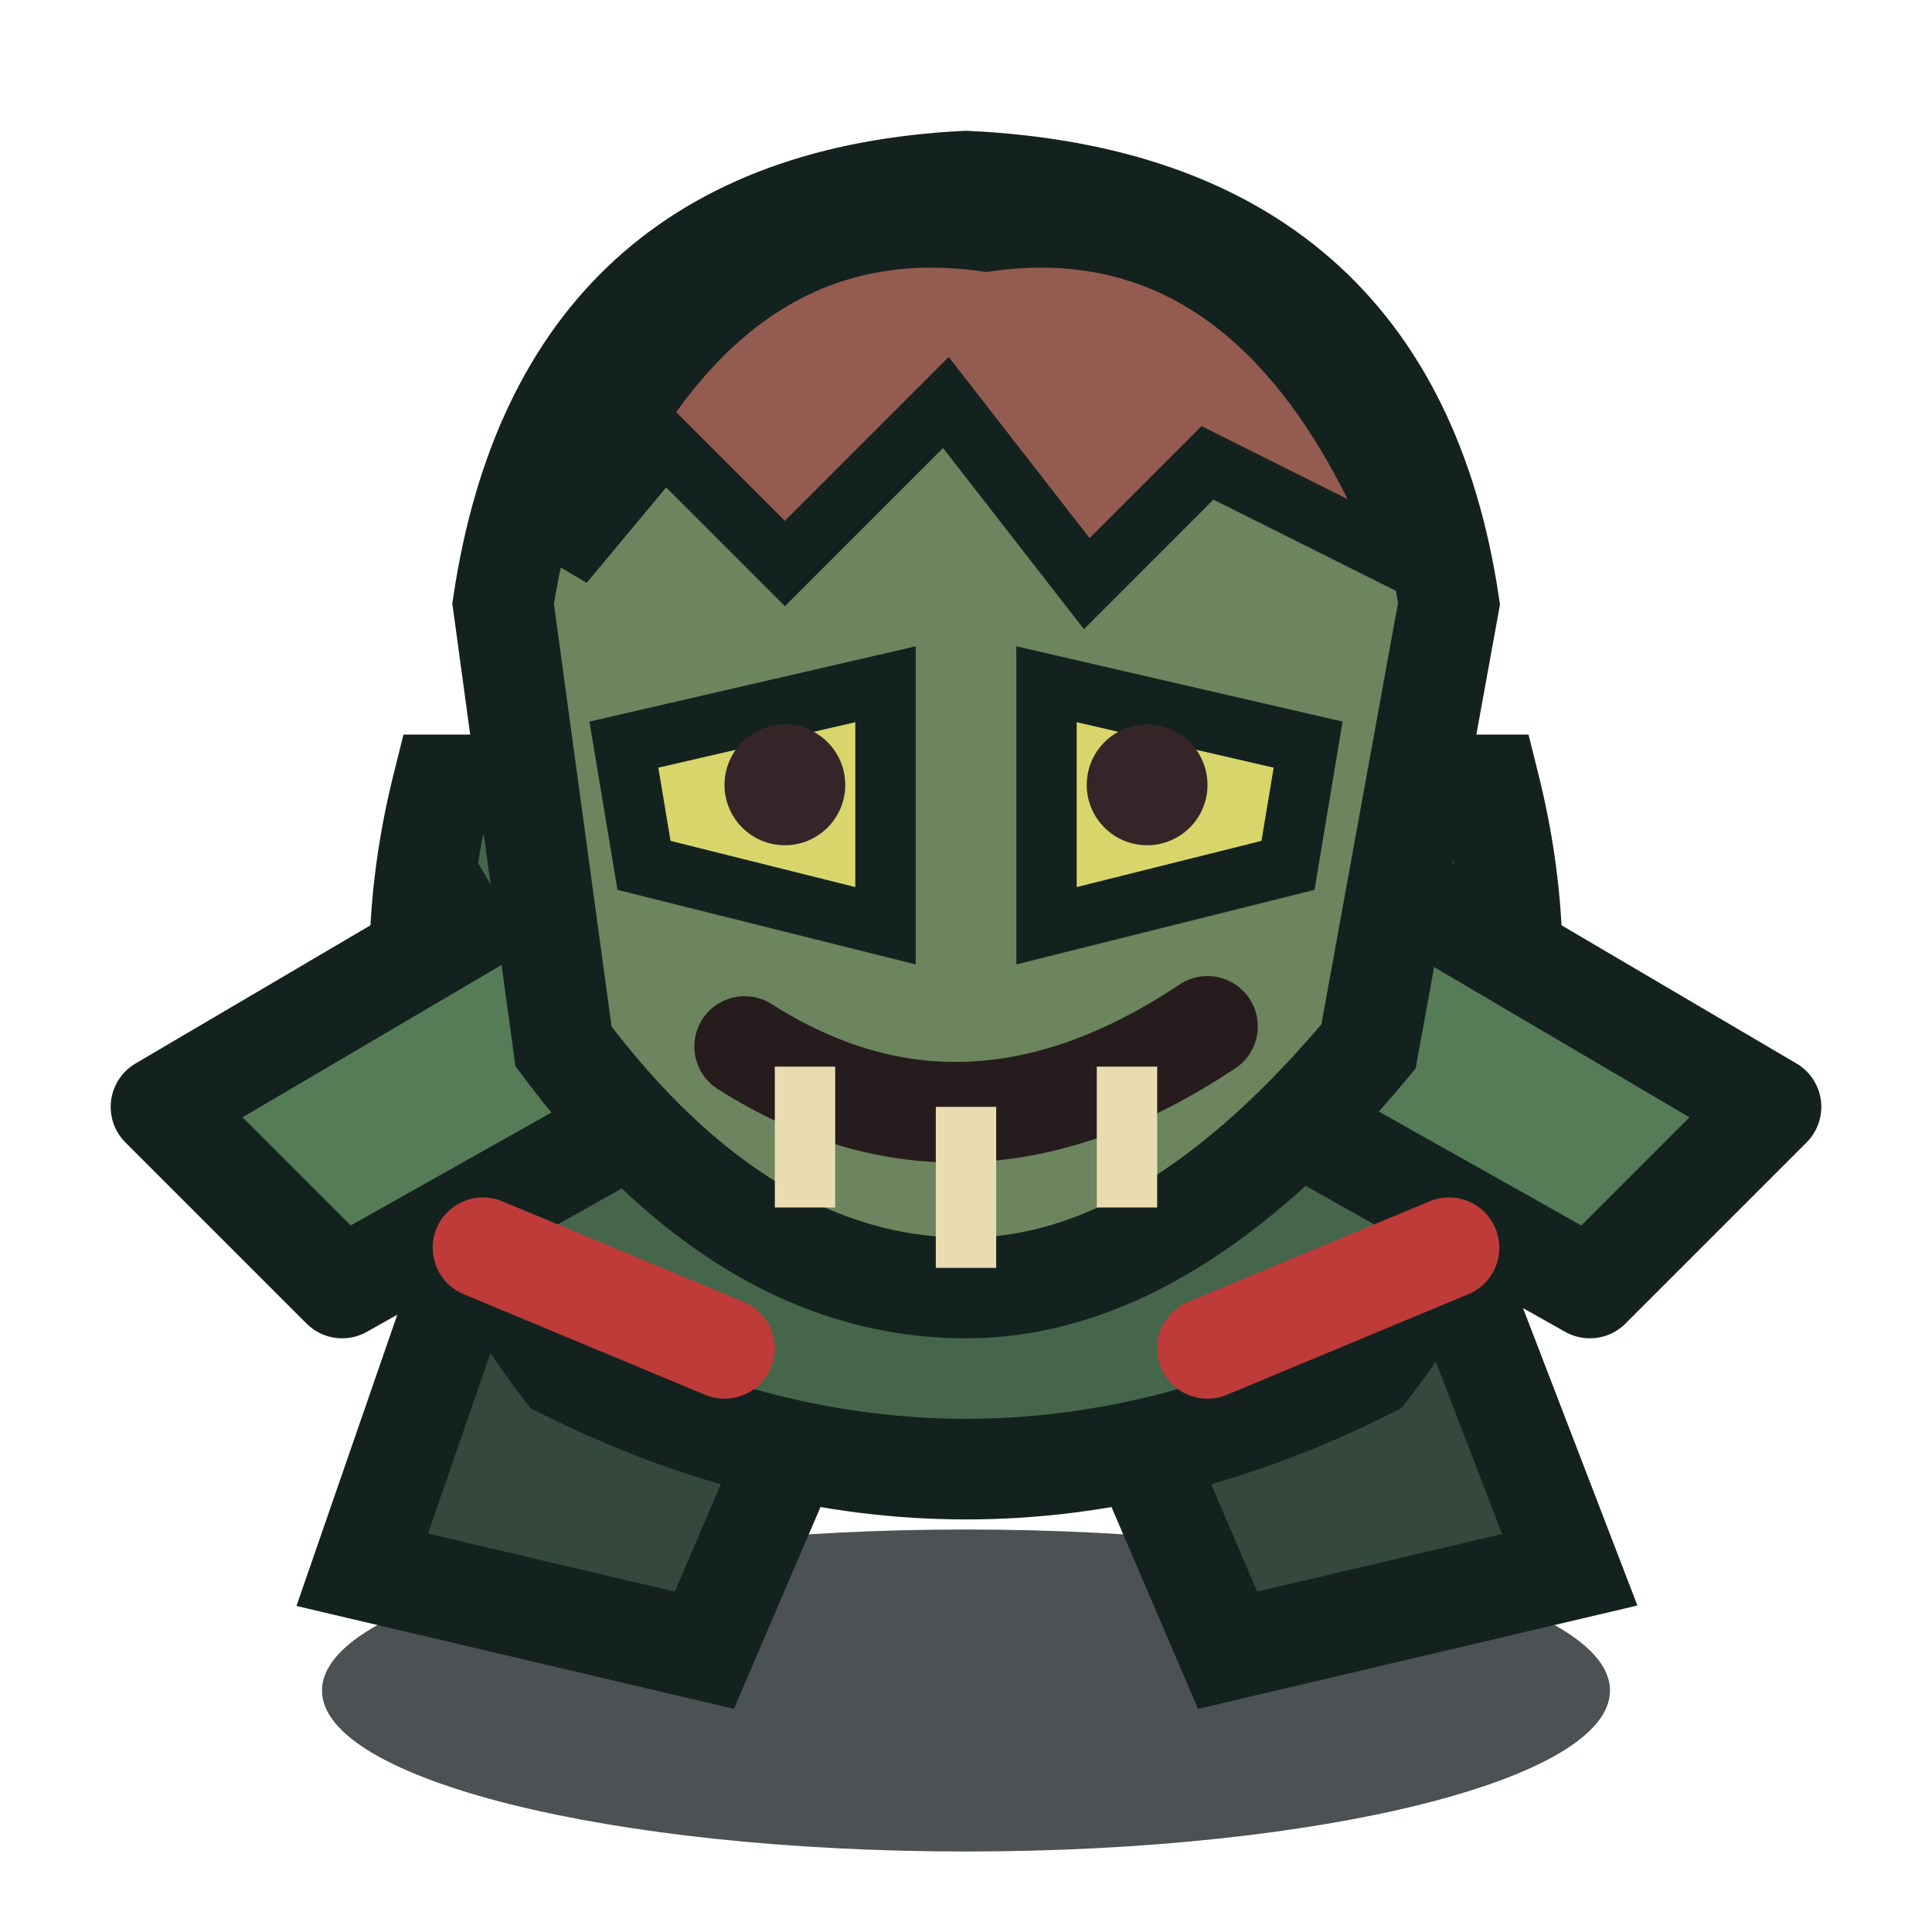
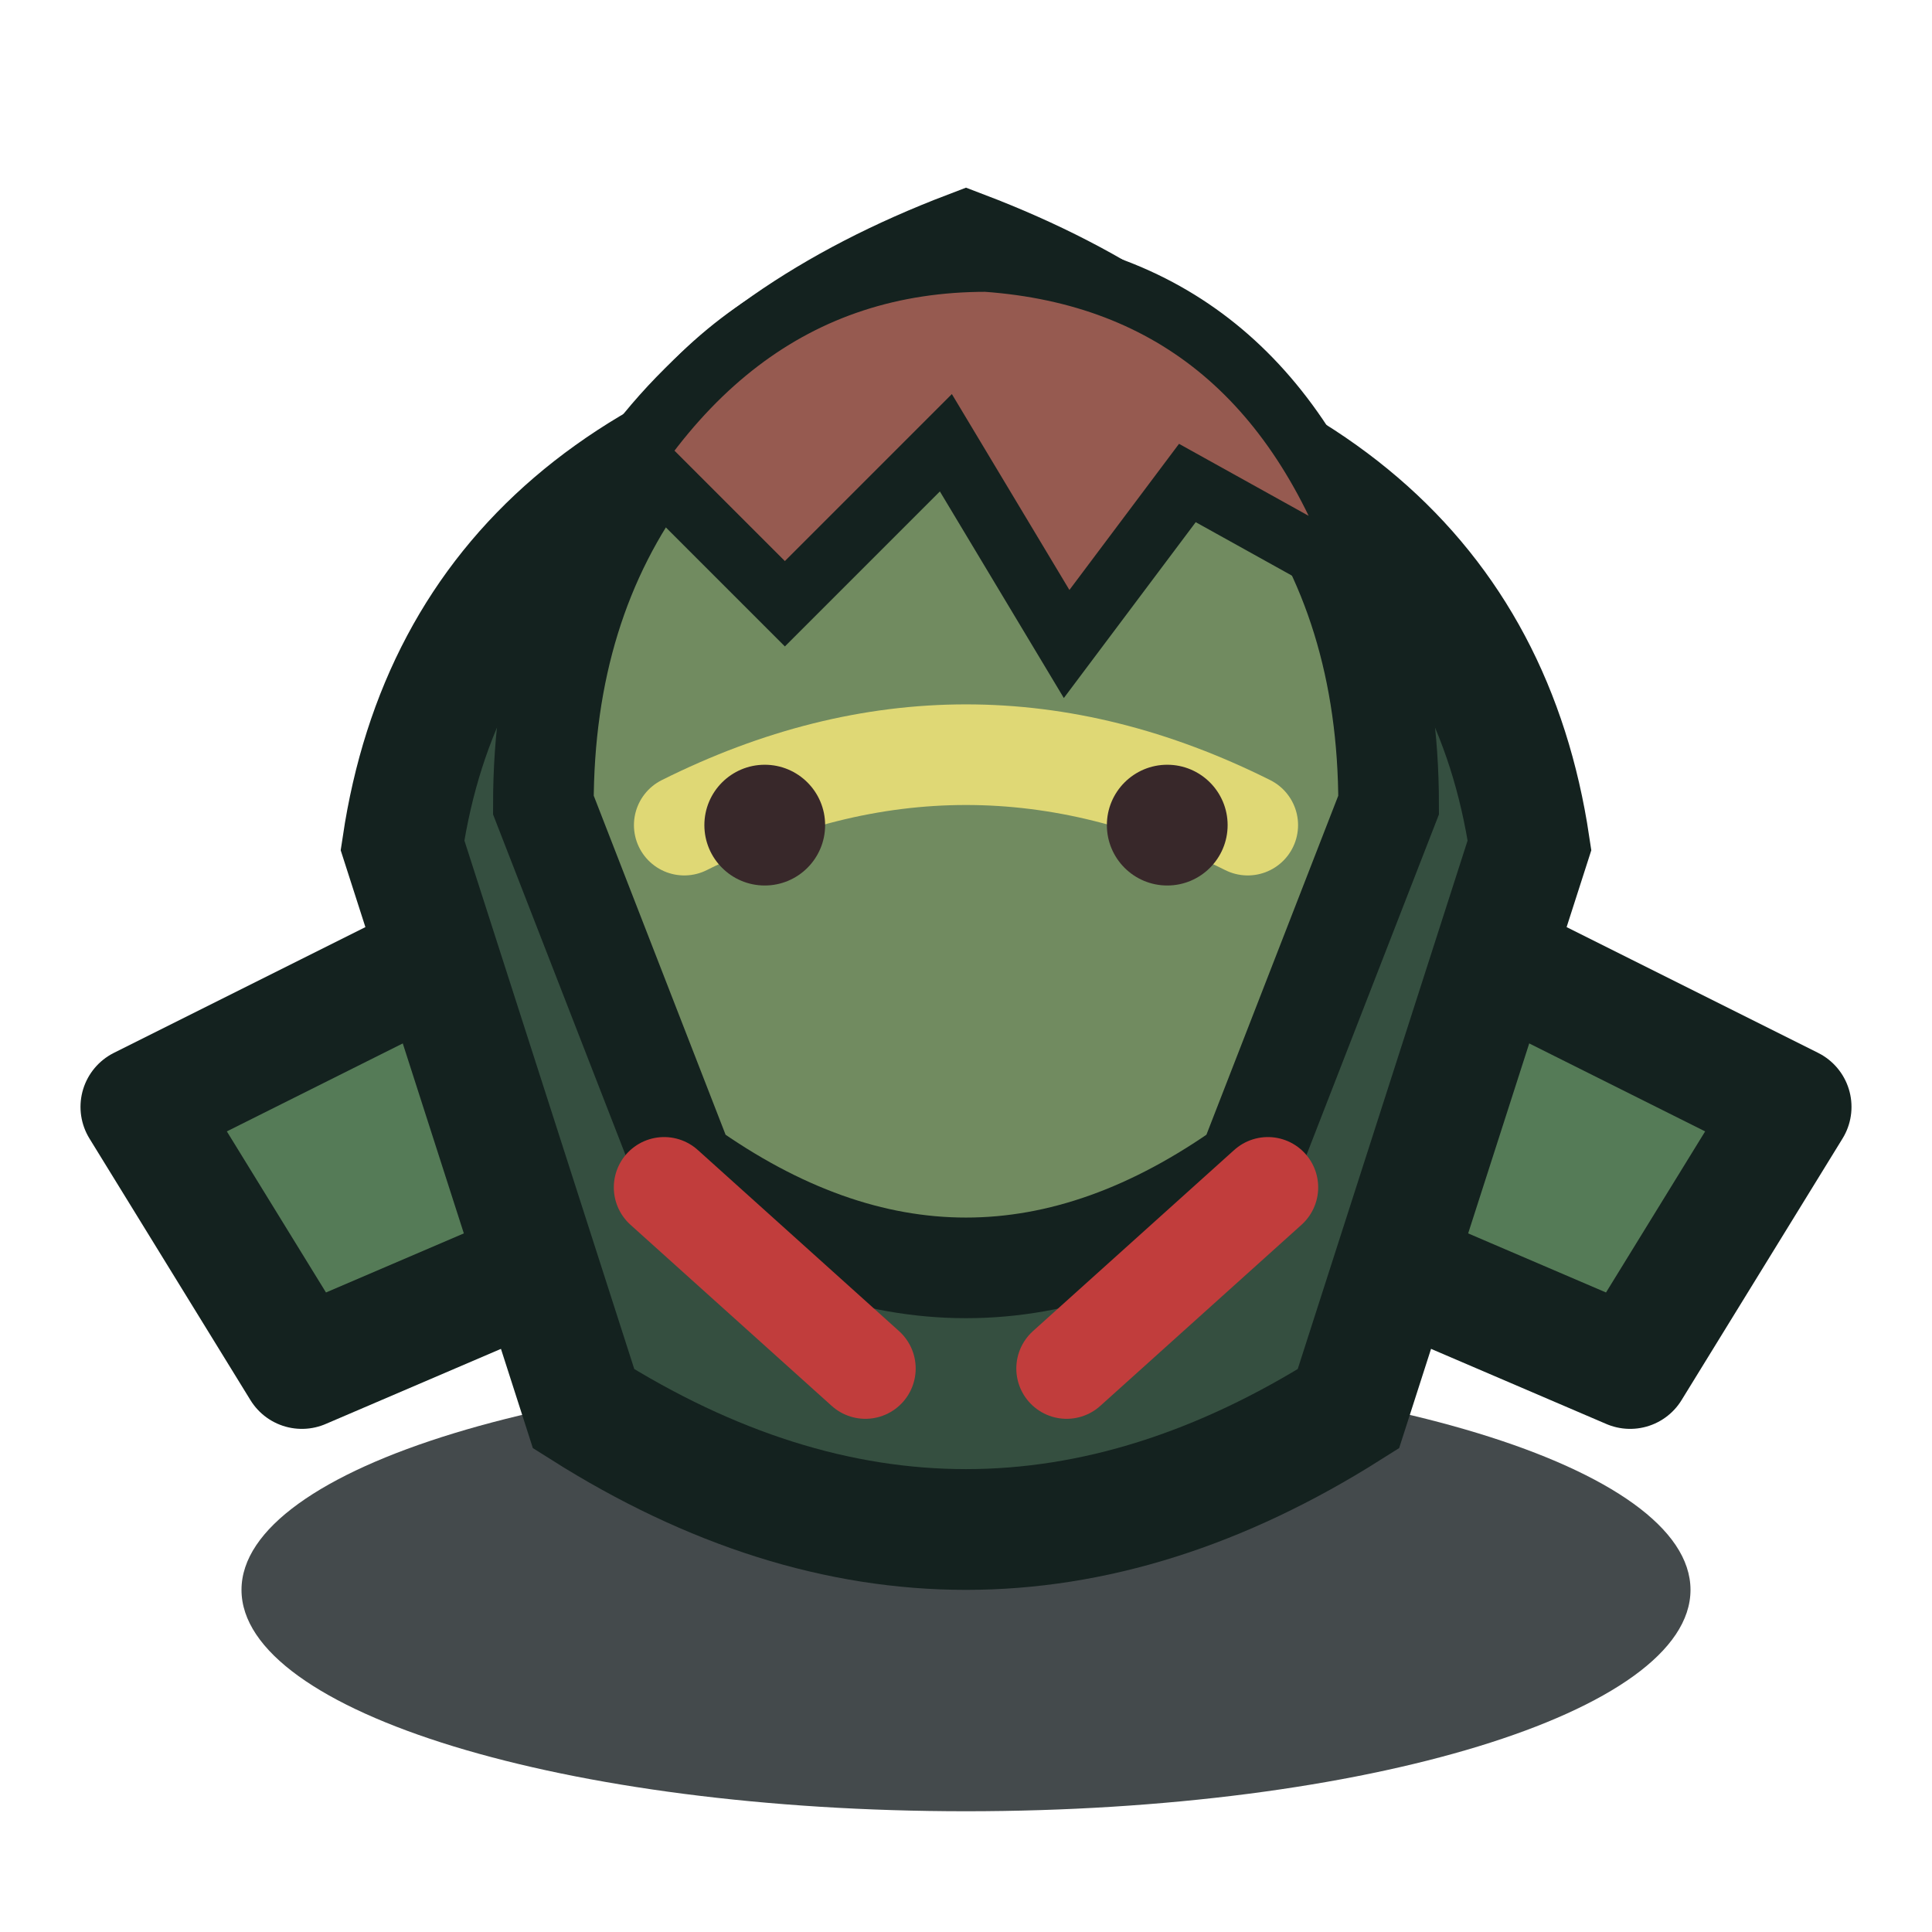
<svg xmlns="http://www.w3.org/2000/svg" width="96" height="96" viewBox="0 0 96 96">
-   <ellipse cx="48" cy="84" rx="32" ry="8" fill="#101719" opacity=".75" />
-   <path d="M27 52 L18 78 L35 82 L44 61 L52 61 L61 82 L78 78 L68 52Z" fill="#35483e" stroke="#14221f" stroke-width="5" />
-   <path d="M22 39 Q18 55 28 68 Q48 78 68 68 Q78 55 74 39Z" fill="#45664b" stroke="#14221f" stroke-width="5" />
-   <path d="M25 45 L8 55 L17 64 L33 55 M71 45 L88 55 L79 64 L63 55" fill="#557b57" stroke="#14221f" stroke-width="5" stroke-linejoin="round" />
-   <path d="M25 30 Q28 10 48 9 Q69 10 72 30 L68 52 Q58 64 48 64 Q37 64 28 52Z" fill="#6c855e" stroke="#14221f" stroke-width="5" />
-   <path d="M28 28 Q35 10 49 12 Q63 10 70 28 L60 23 L54 29 L47 20 L39 28 L33 22Z" fill="#945c50" stroke="#14221f" stroke-width="3" />
-   <path d="M31 37 L44 34 L44 46 L32 43Z M52 34 L65 37 L64 43 L52 46Z" fill="#d8d56b" stroke="#14221f" stroke-width="3" />
-   <circle cx="39" cy="39" r="3" fill="#362528" />
-   <circle cx="57" cy="39" r="3" fill="#362528" />
-   <path d="M37 52 Q48 59 60 51" fill="none" stroke="#271c1d" stroke-width="5" stroke-linecap="round" />
-   <path d="M40 53 L40 60 M48 55 L48 63 M56 53 L56 60" stroke="#eadcb1" stroke-width="3" />
-   <path d="M24 62 L36 67 M72 62 L60 67" stroke="#be3b39" stroke-width="5" stroke-linecap="round" />
+   <ellipse cx="48" cy="79" rx="36" ry="11" fill="#101719" opacity=".78" />
+   <path d="M27 45 L7 55 L15 68 L36 59 M69 45 L89 55 L81 68 L60 59" fill="#557b57" stroke="#14221f" stroke-width="6" stroke-linejoin="round" />
+   <path d="M20 42 Q23 22 48 18 Q73 22 76 42 L67 70 Q48 82 29 70Z" fill="#354f40" stroke="#14221f" stroke-width="6" />
+   <path d="M27 40 Q27 20 48 12 Q69 20 69 40 L62 58 Q48 68 34 58Z" fill="#718b60" stroke="#14221f" stroke-width="5" />
+   <path d="M28 29 Q35 13 49 13 Q63 14 68 29 L59 24 L53 32 L47 22 L39 30 L33 24Z" fill="#965a50" stroke="#14221f" stroke-width="3" />
+   <path d="M34 41 Q48 34 62 41" fill="none" stroke="#dfd875" stroke-width="5" stroke-linecap="round" />
+   <circle cx="38" cy="41" r="3" fill="#38282a" />
+   <circle cx="58" cy="41" r="3" fill="#38282a" />
+   <path d="M33 59 L43 68 M63 59 L53 68" stroke="#c13d3c" stroke-width="5" stroke-linecap="round" />
</svg>
